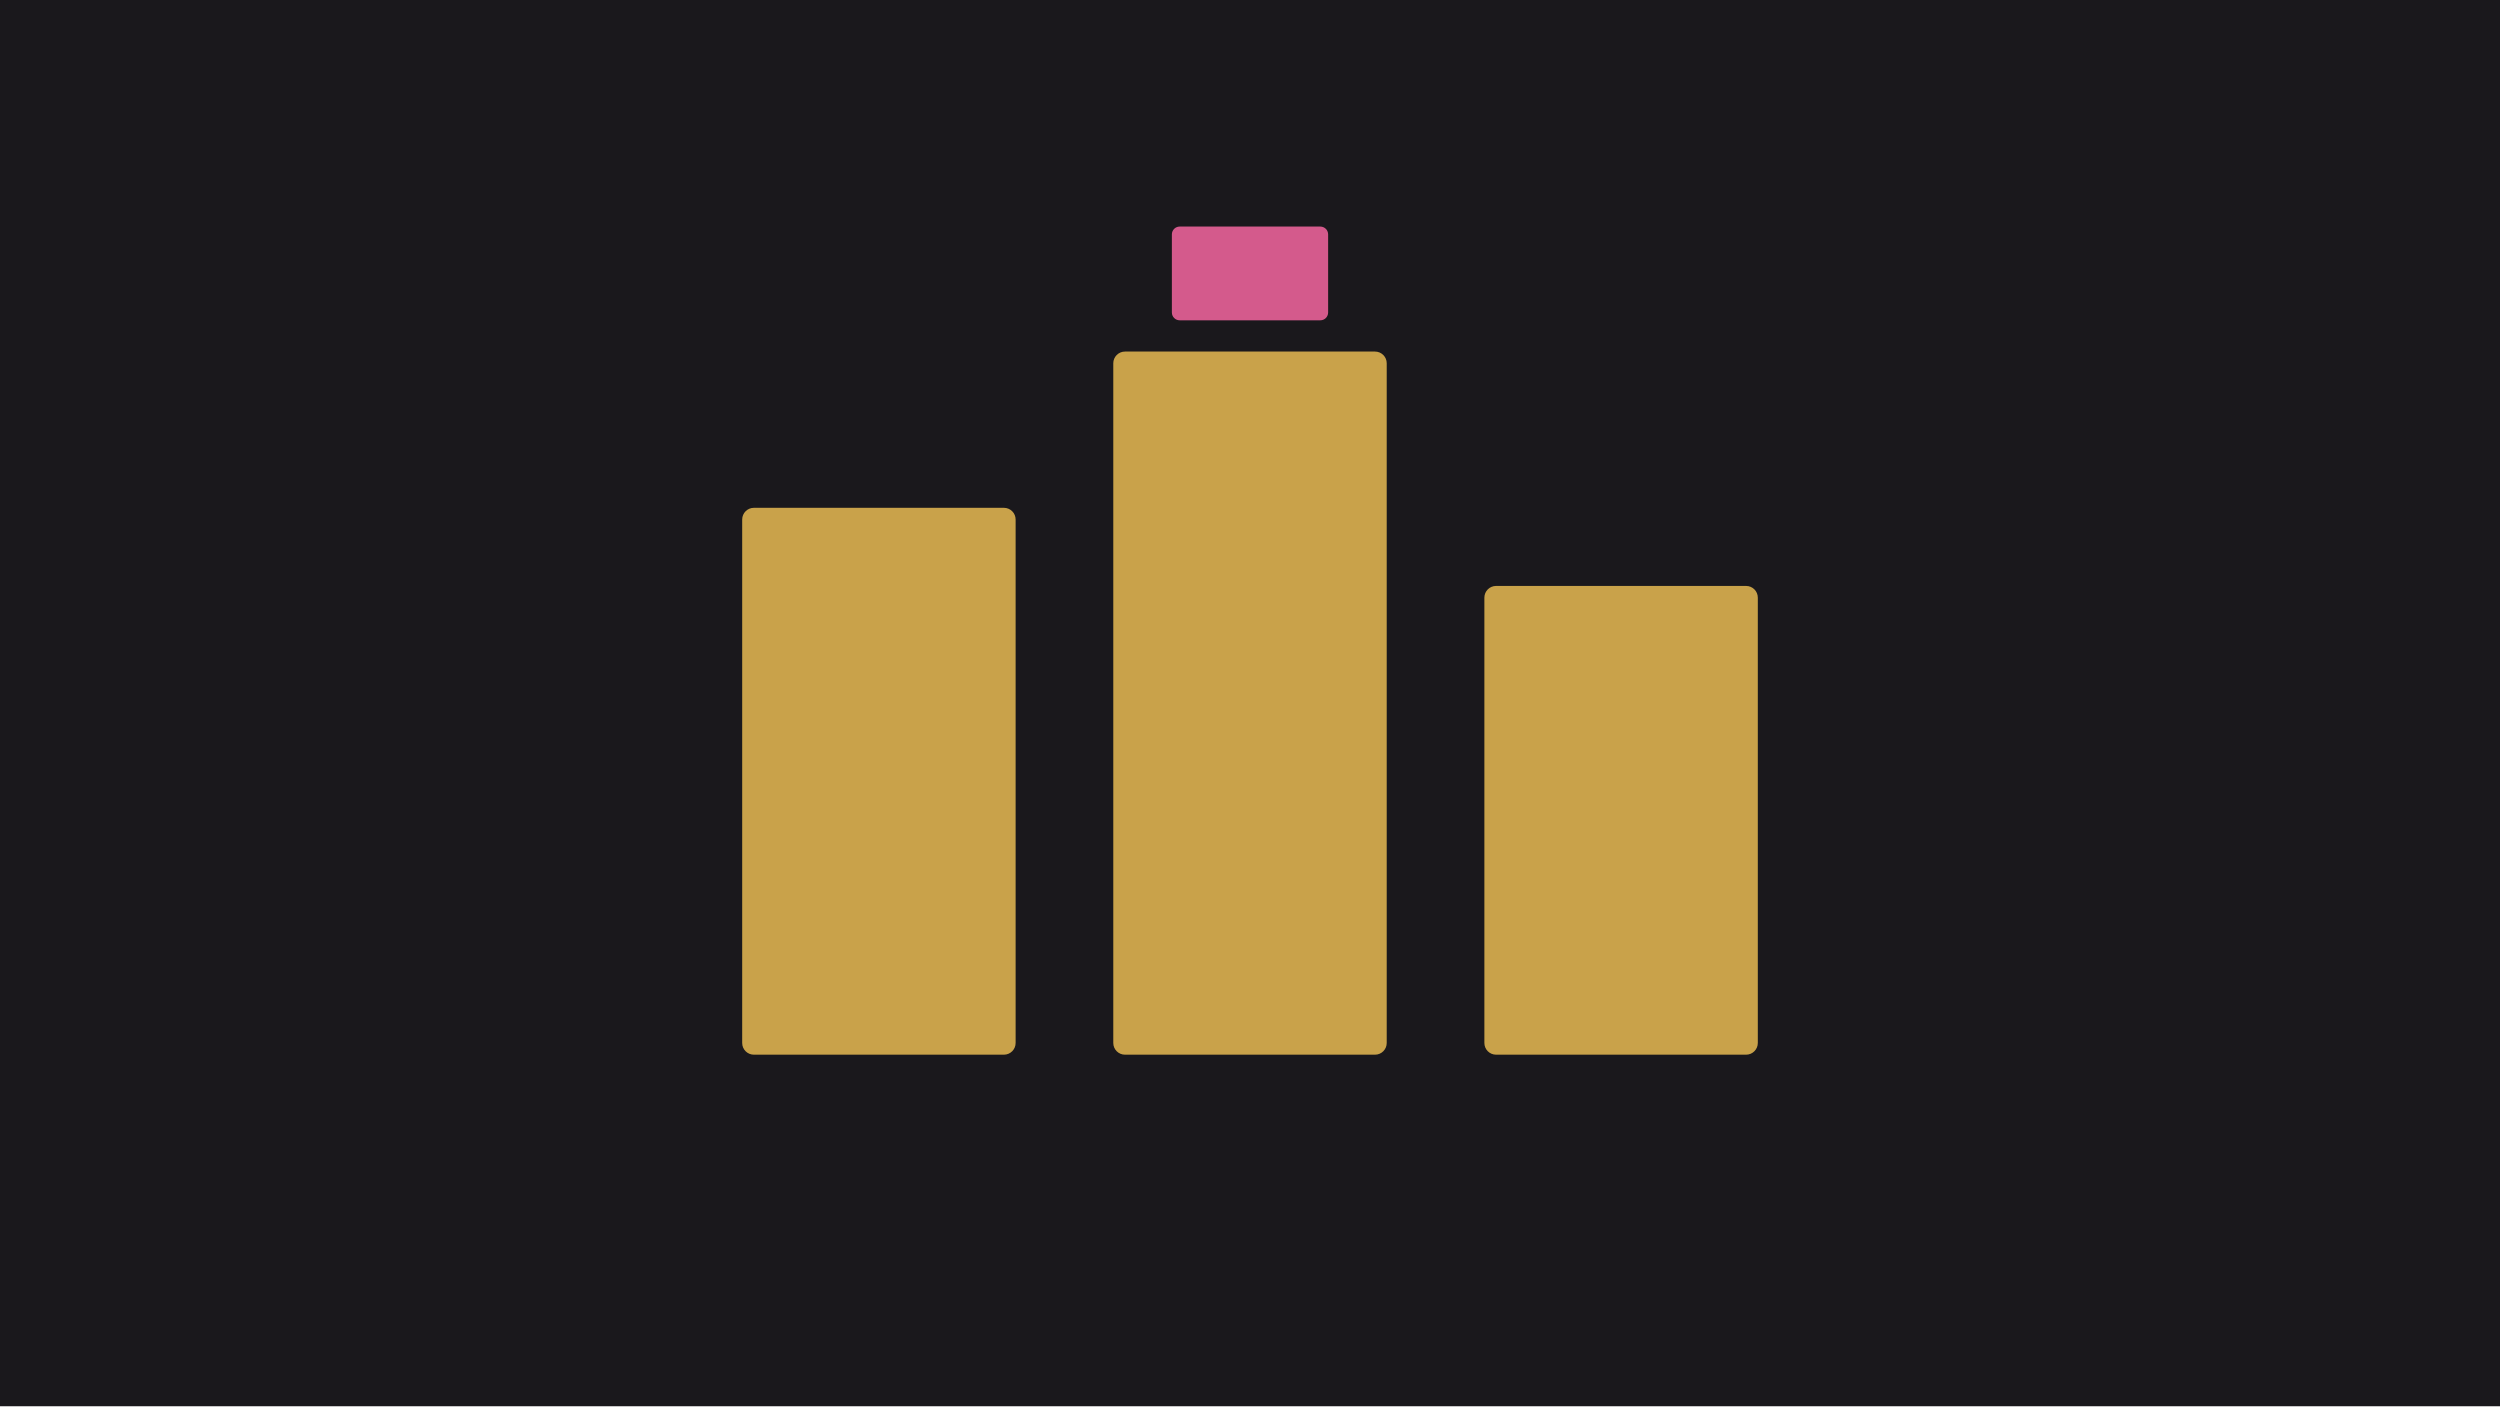
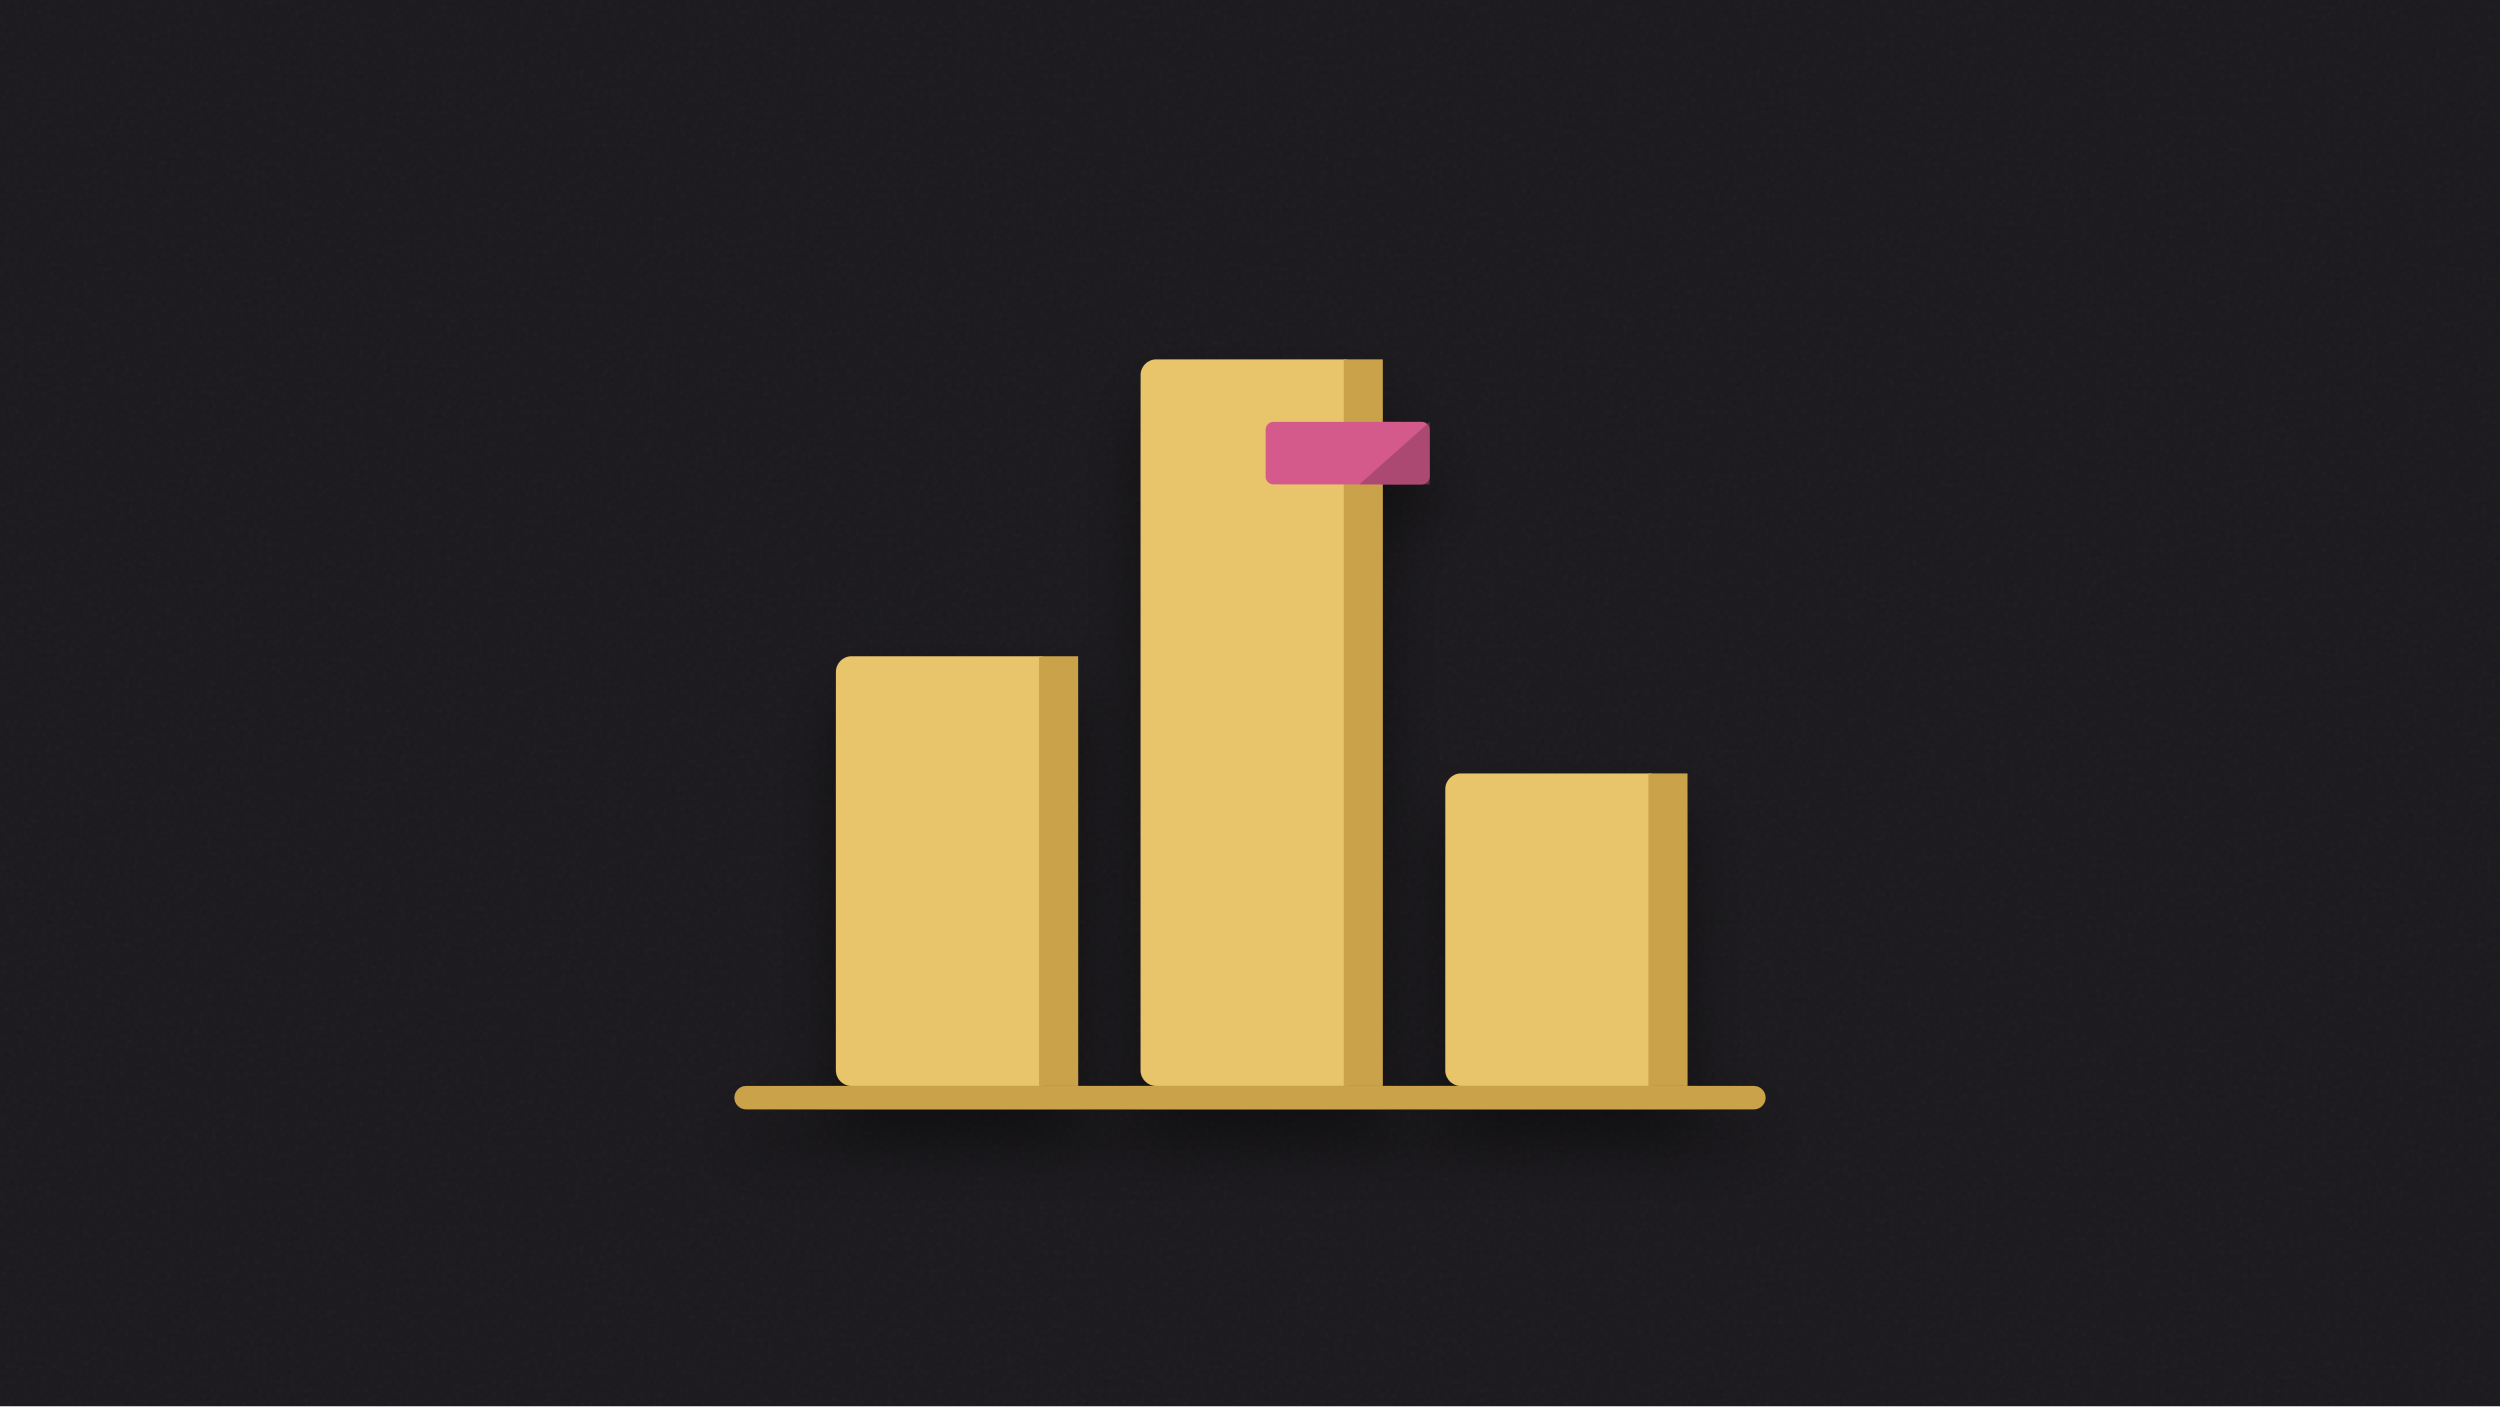
<svg xmlns="http://www.w3.org/2000/svg" viewBox="0 0 640 360" fill="none" role="img" aria-hidden="true">
+   <defs>
+     <filter id="grain" x="0" y="0" width="100%" height="100%">
+       <feTurbulence type="fractalNoise" baseFrequency="0.85" numOctaves="2" stitchTiles="stitch" result="n" />
+       <feColorMatrix type="saturate" values="0" />
+       <feComponentTransfer>
+         <feFuncA type="table" tableValues="0 0.08" />
+       </feComponentTransfer>
+     </filter>
+     <filter id="shadow" x="-30%" y="-20%" width="160%" height="160%">
+       <feDropShadow dx="0" dy="10" stdDeviation="8" flood-color="#000" flood-opacity="0.45" />
+     </filter>
+   </defs>
  <rect width="640" height="360" fill="#1a181c" />
-   <g fill="#c9a24a">
-     <rect x="190" y="130" width="70" height="140" rx="3" />
-     <rect x="285" y="90" width="70" height="180" rx="3" />
-     <rect x="380" y="150" width="70" height="120" rx="3" />
+   <rect width="640" height="360" filter="url(#grain)" opacity="0.55" />
+   <g filter="url(#shadow)">
+     <rect x="188" y="278" width="264" height="6" rx="3" fill="#c9a24a" />
+     <rect x="214" y="168" width="56" height="110" rx="4" fill="#e8c56a" />
+     <rect x="266" y="168" width="10" height="110" fill="#c9a24a" />
+     <rect x="292" y="92" width="56" height="186" rx="4" fill="#e8c56a" />
+     <rect x="344" y="92" width="10" height="186" fill="#c9a24a" />
+     <rect x="370" y="198" width="56" height="80" rx="4" fill="#e8c56a" />
+     <rect x="422" y="198" width="10" height="80" fill="#c9a24a" />
+     <rect x="324" y="108" width="42" height="16" rx="2" fill="#d45a8c" />
+     <polygon points="366,124 366,108 348,124" fill="#8a3a5c" opacity="0.55" />
  </g>
-   <rect x="300" y="58" width="40" height="24" rx="2" fill="#d45a8c" />
</svg>
